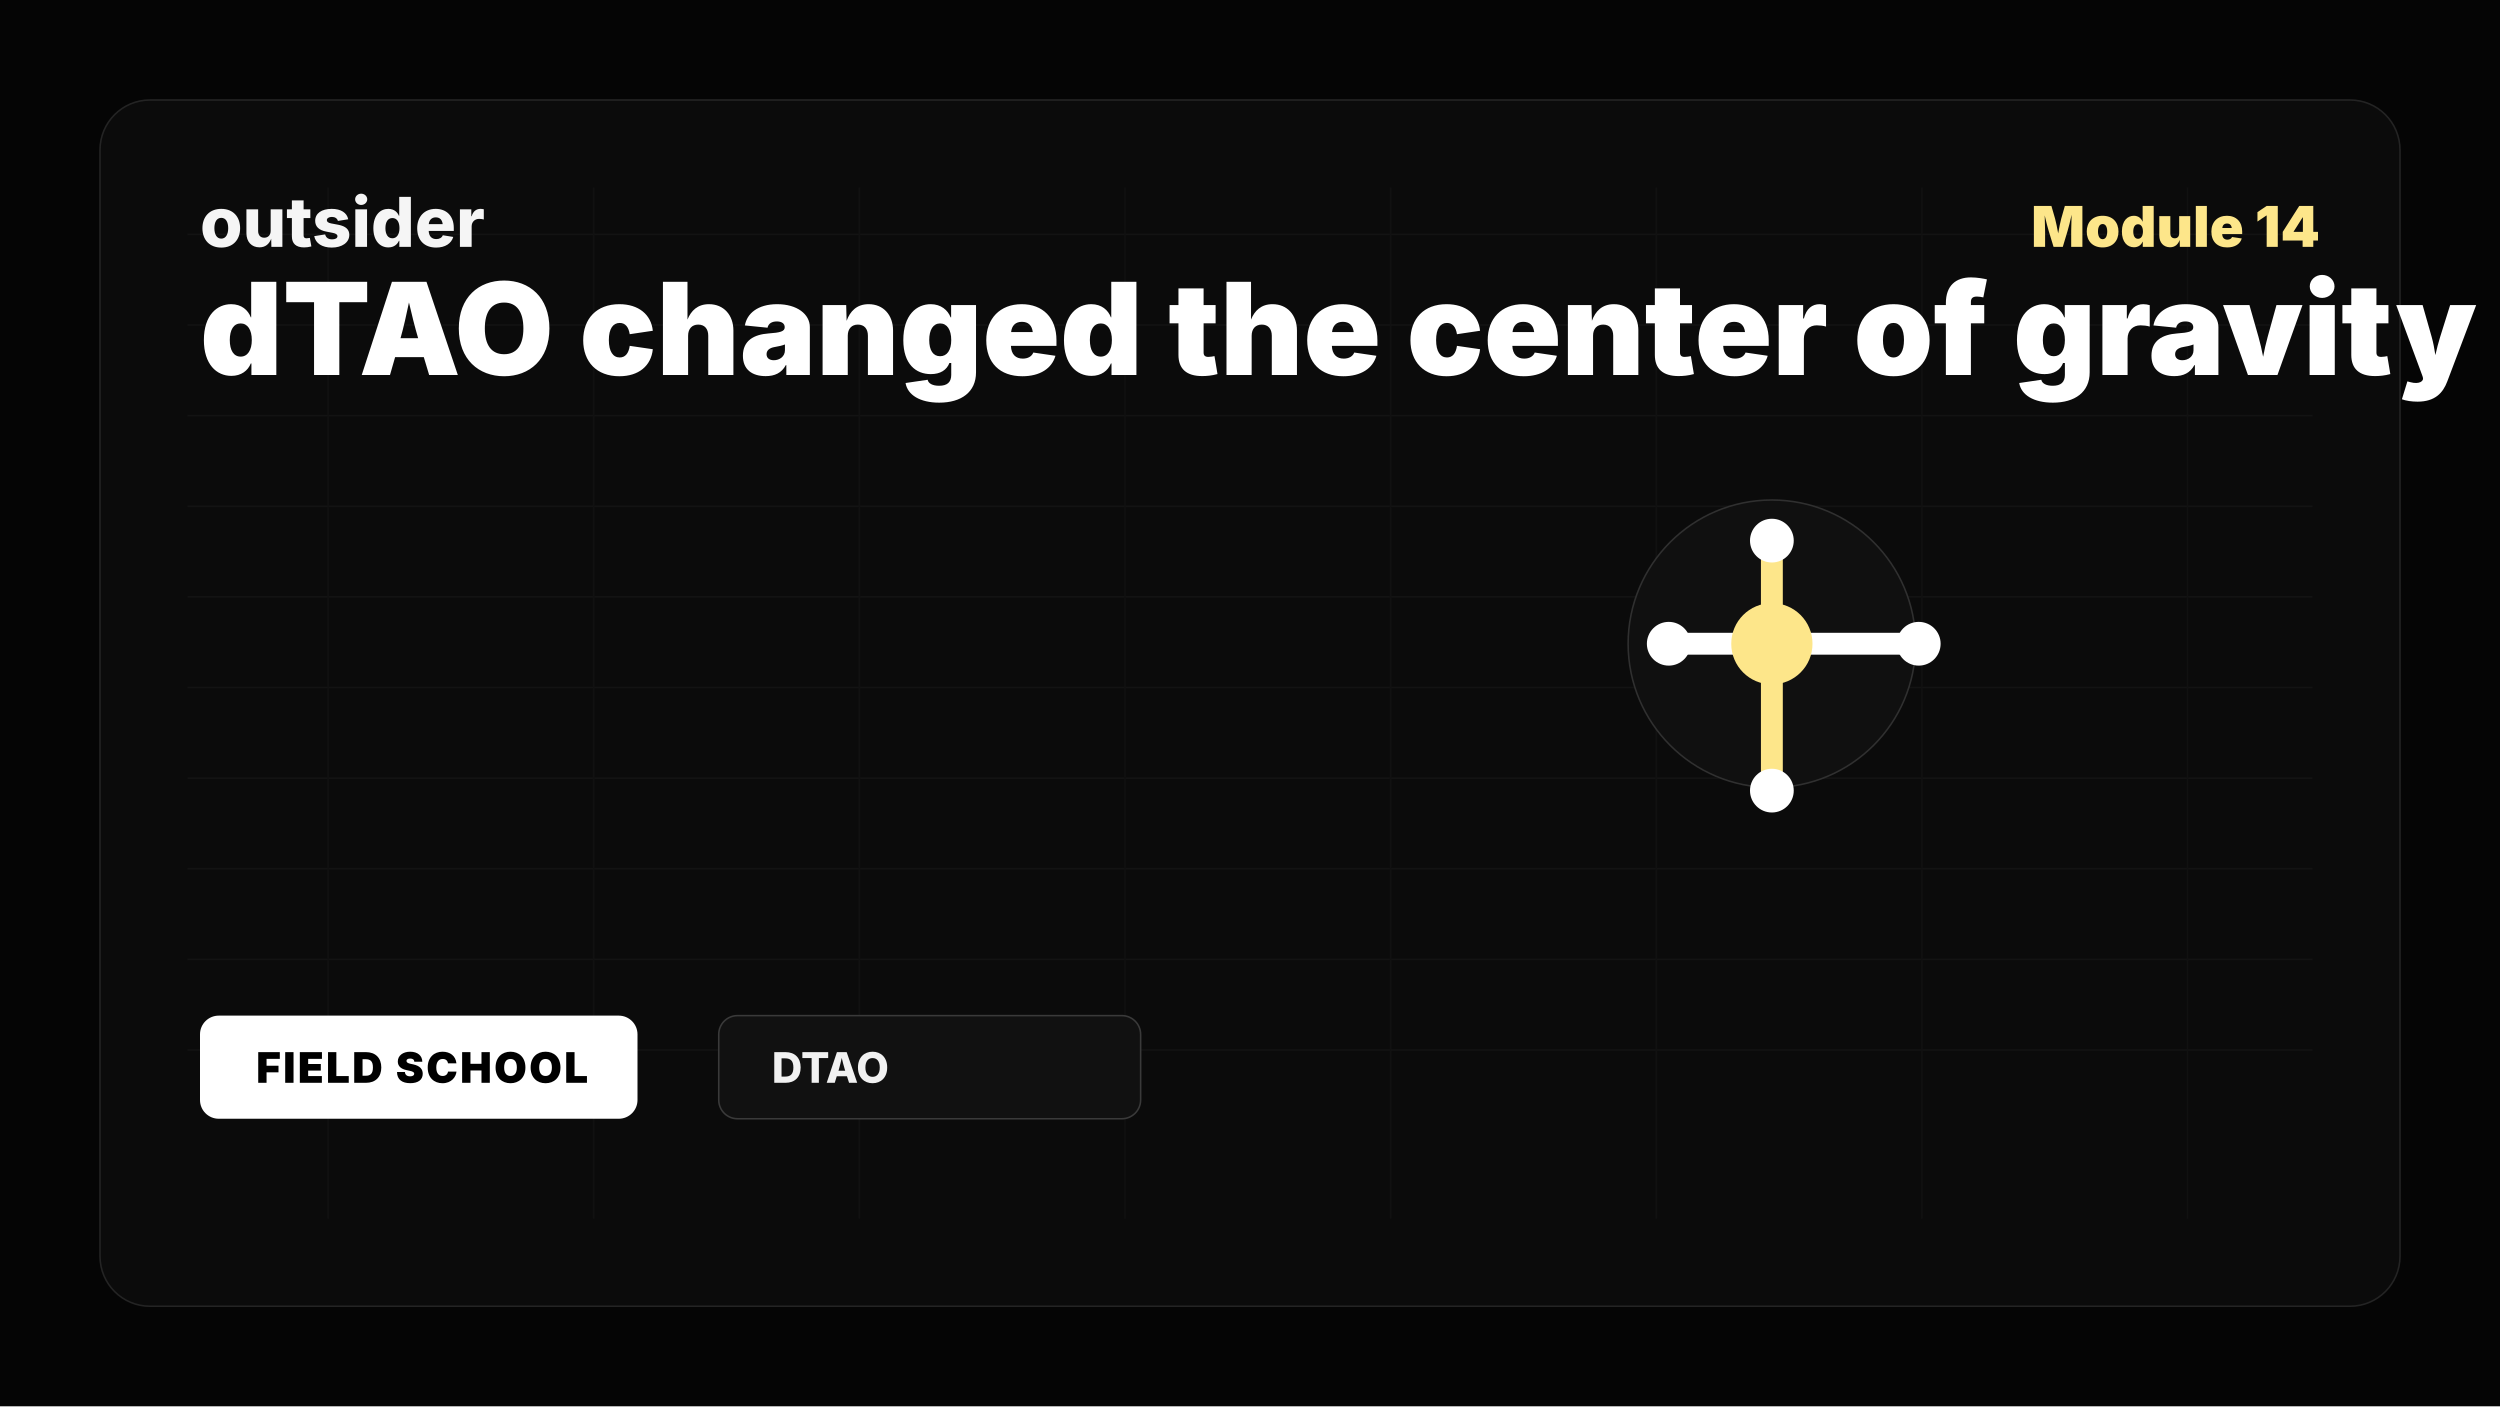
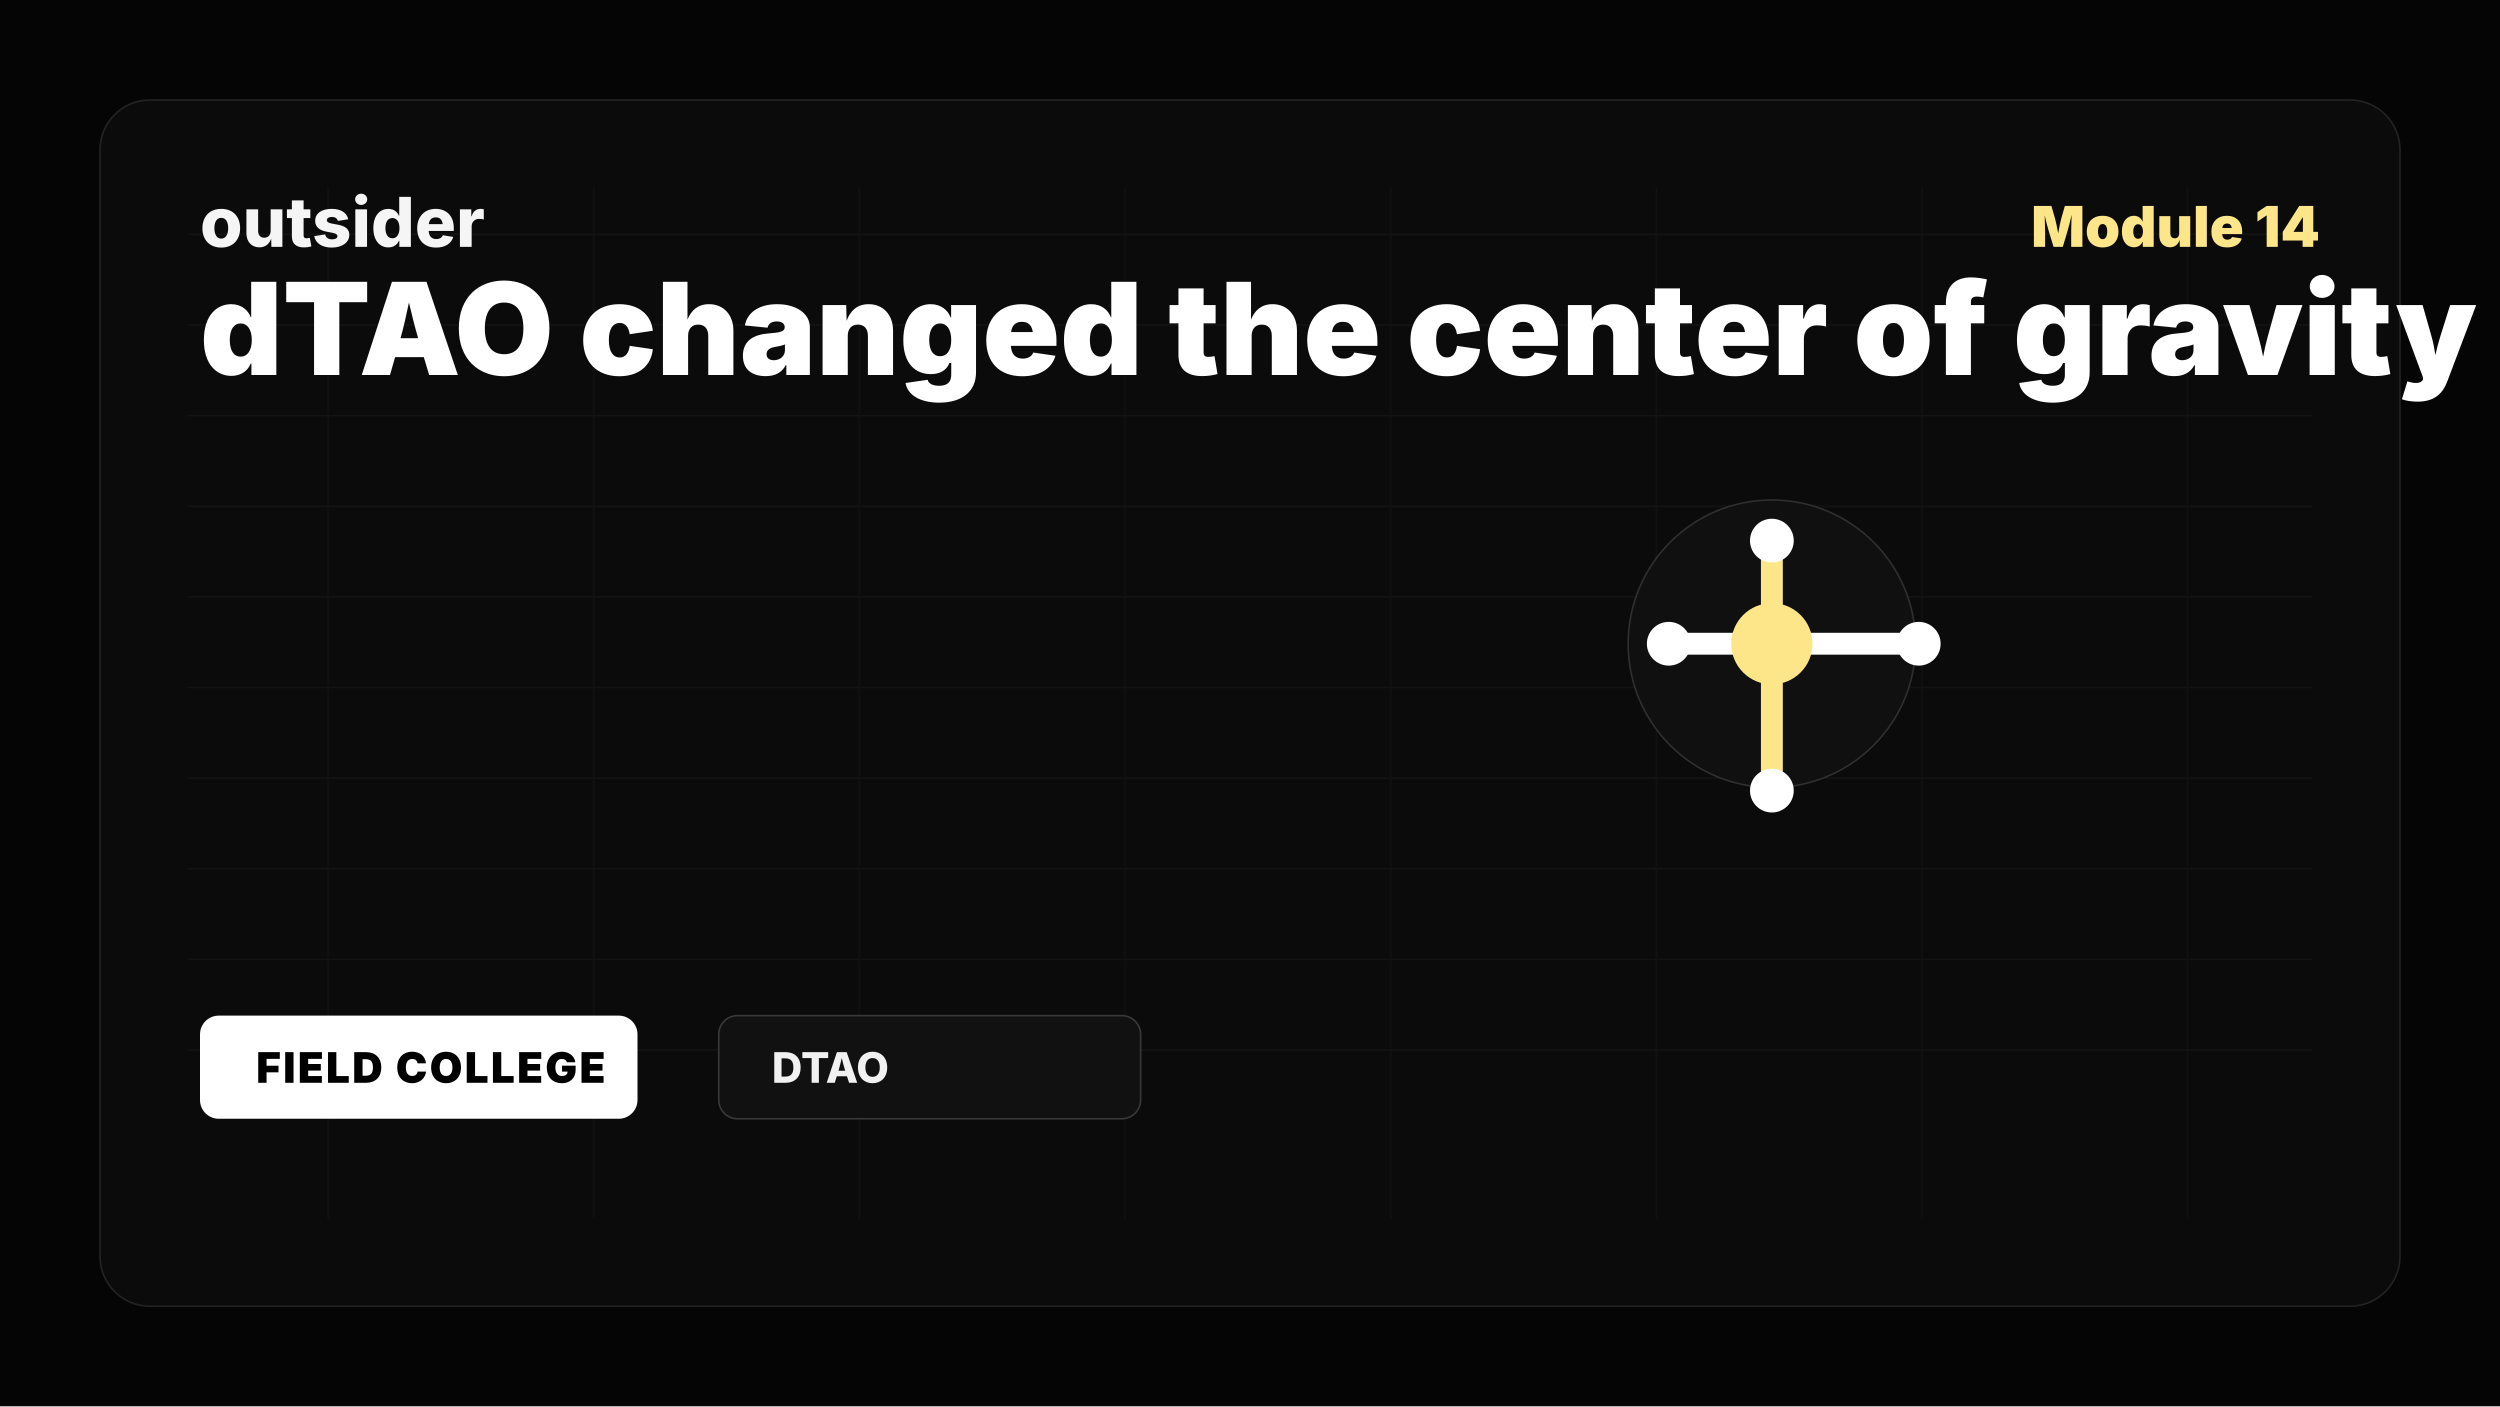
<svg xmlns="http://www.w3.org/2000/svg" width="1600" height="900" viewBox="0 0 1600 900" fill="none">
  <rect width="1600" height="900" fill="#050505" />
  <rect x="64" y="64" width="1472" height="772" rx="32" fill="#0B0B0B" stroke="#242424" />
  <g opacity="0.55">
    <path d="M120 150H1480" stroke="#191919" />
    <path d="M120 208H1480" stroke="#191919" />
    <path d="M120 266H1480" stroke="#191919" />
    <path d="M120 324H1480" stroke="#191919" />
    <path d="M120 382H1480" stroke="#191919" />
    <path d="M120 440H1480" stroke="#191919" />
    <path d="M120 498H1480" stroke="#191919" />
    <path d="M120 556H1480" stroke="#191919" />
    <path d="M120 614H1480" stroke="#191919" />
    <path d="M120 672H1480" stroke="#191919" />
    <path d="M210 120V780" stroke="#151515" />
    <path d="M380 120V780" stroke="#151515" />
    <path d="M550 120V780" stroke="#151515" />
    <path d="M720 120V780" stroke="#151515" />
    <path d="M890 120V780" stroke="#151515" />
    <path d="M1060 120V780" stroke="#151515" />
    <path d="M1230 120V780" stroke="#151515" />
    <path d="M1400 120V780" stroke="#151515" />
  </g>
  <text x="128" y="158" fill="#F5F5F5" font-family="Inter, Arial, sans-serif" font-size="44" font-weight="800">outsider</text>
  <text x="1300" y="158" fill="#FDE68A" font-family="Inter, Arial, sans-serif" font-size="36" font-weight="900">Module 14</text>
  <text x="128" y="240" fill="#FFFFFF" font-family="Inter, Arial, sans-serif" font-size="82" font-weight="900">dTAO changed the center of gravity</text>
  <rect x="128" y="650" width="280" height="66" rx="12" fill="#FFFFFF" />
-   <text x="164" y="693" fill="#000000" font-family="Inter, Arial, sans-serif" font-size="27" font-weight="900" letter-spacing="1.5">FIELD SCHOOL</text>
+   <text x="164" y="693" fill="#000000" font-family="Inter, Arial, sans-serif" font-size="27" font-weight="900" letter-spacing="1.5">FIELD COLLEGE</text>
  <rect x="460" y="650" width="270" height="66" rx="12" fill="#111111" stroke="#3A3A3A" />
  <text x="494" y="693" fill="#F1F1F1" font-family="Inter, Arial, sans-serif" font-size="27" font-weight="800">DTAO</text>
  <g transform="translate(1040 318)">
    <circle cx="94" cy="94" r="92" fill="#101010" stroke="#303030" />
    <path d="M94 28V188" stroke="#FDE68A" stroke-width="14" stroke-linecap="round" />
    <path d="M28 94H188" stroke="#FFFFFF" stroke-width="14" stroke-linecap="round" />
    <circle cx="94" cy="94" r="26" fill="#FDE68A" />
    <circle cx="94" cy="28" r="14" fill="#FFFFFF" />
    <circle cx="188" cy="94" r="14" fill="#FFFFFF" />
    <circle cx="94" cy="188" r="14" fill="#FFFFFF" />
    <circle cx="28" cy="94" r="14" fill="#FFFFFF" />
  </g>
</svg>
